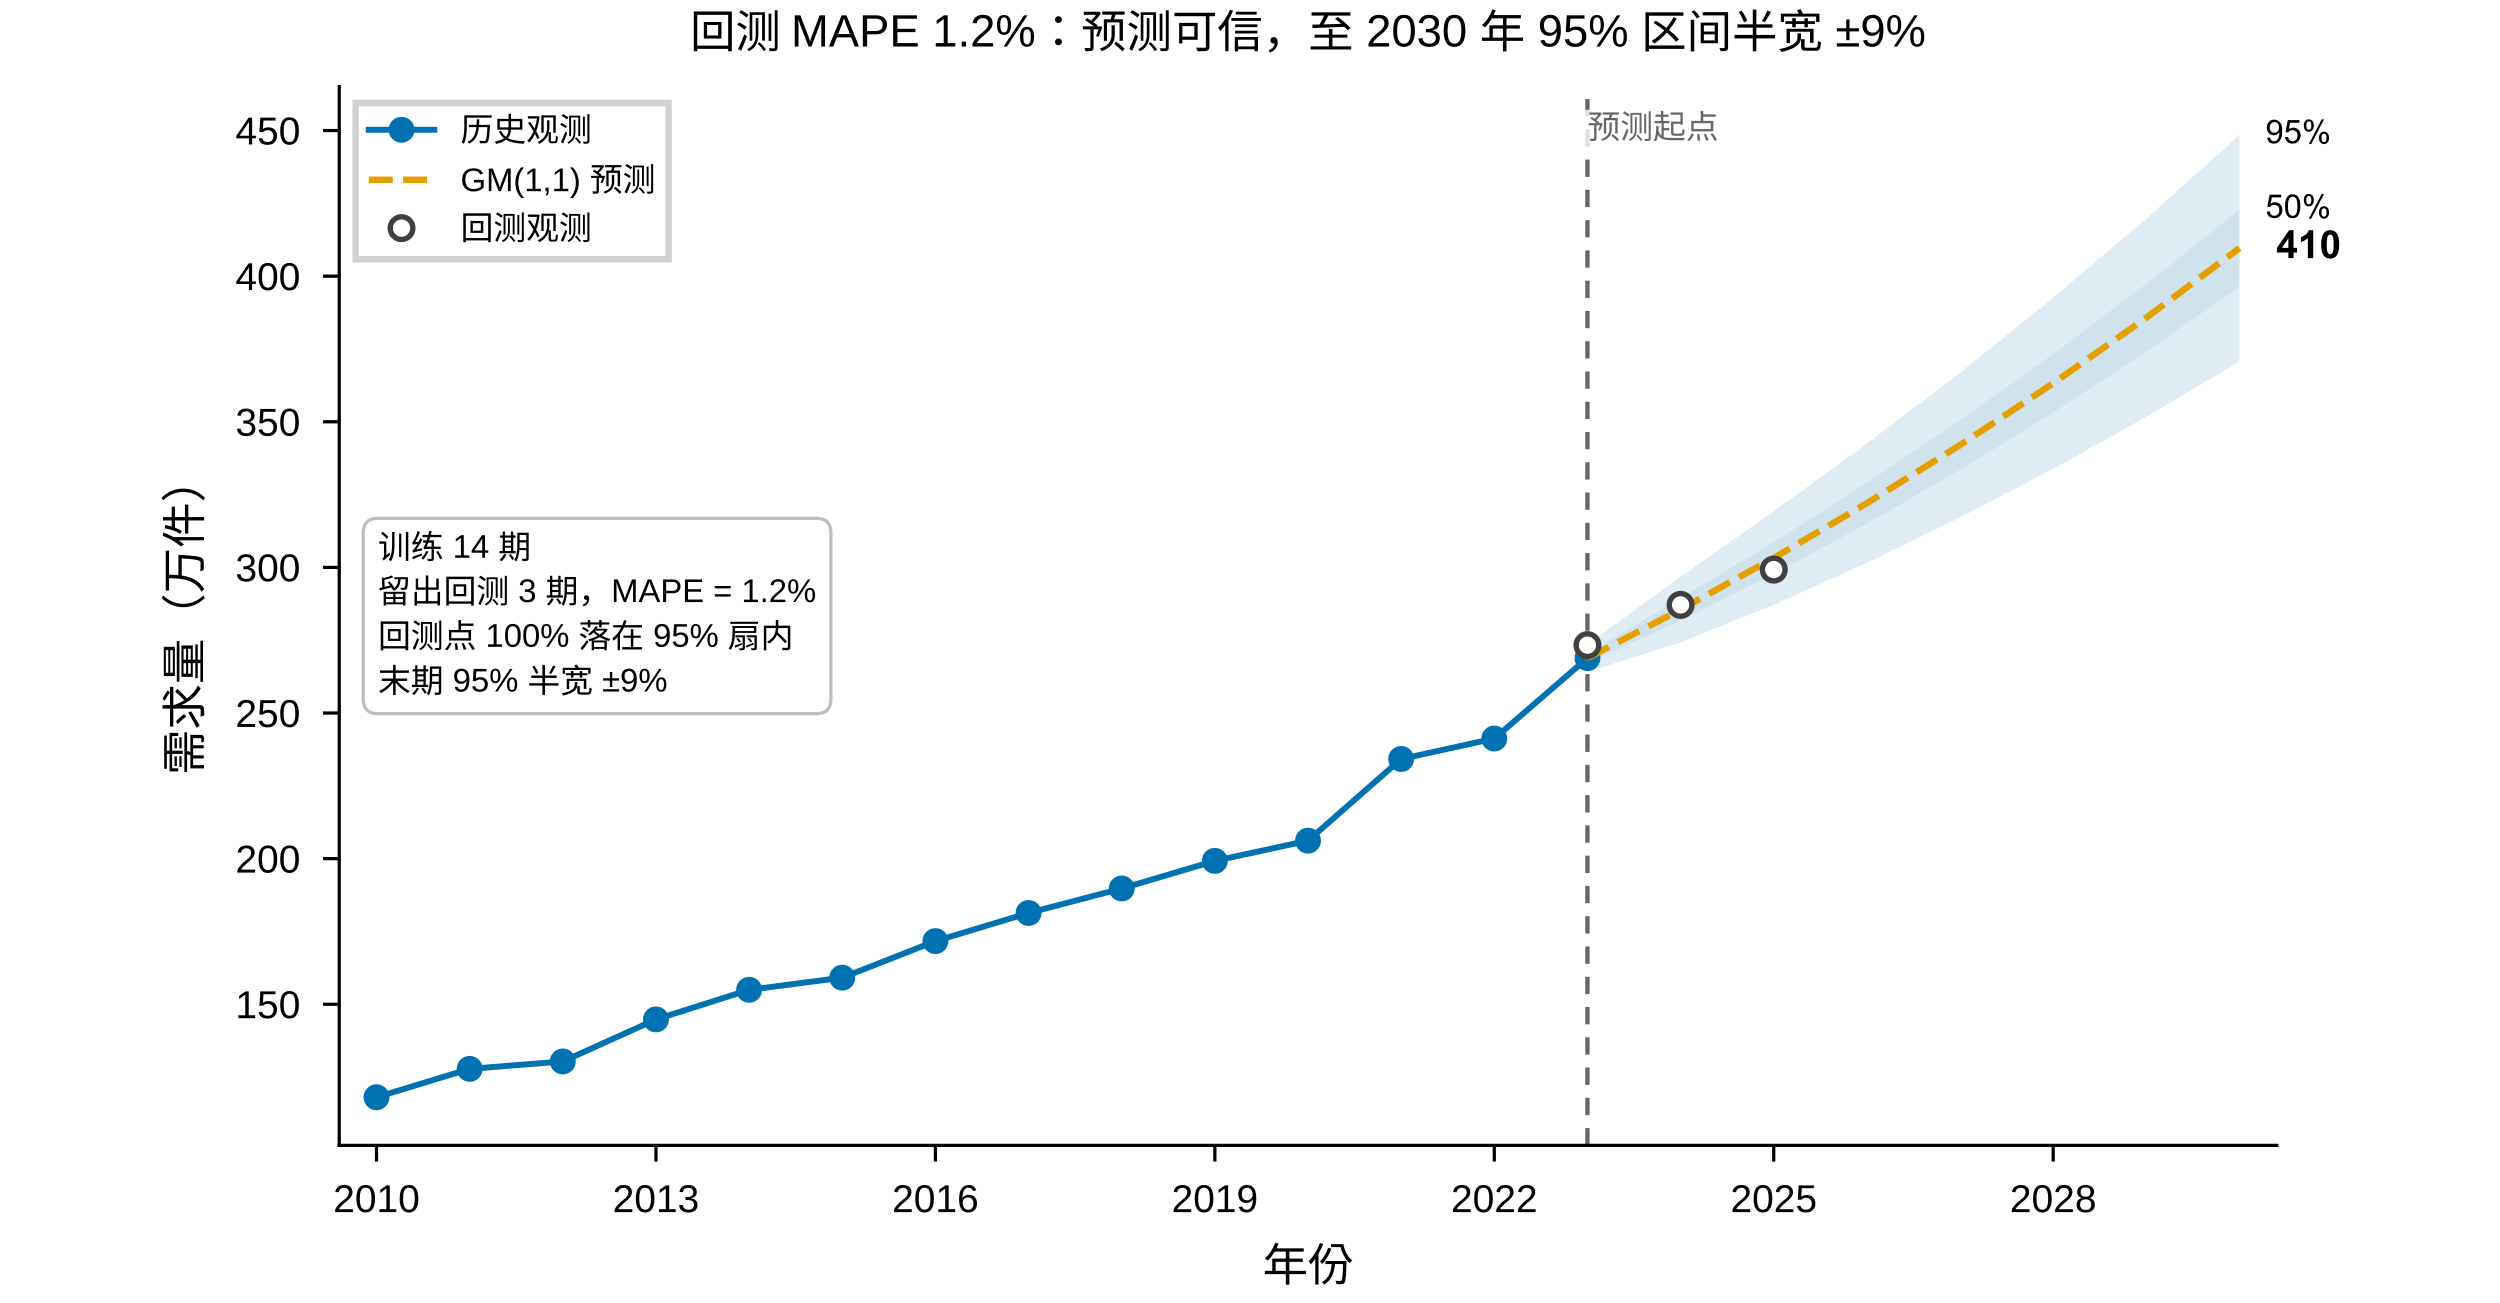
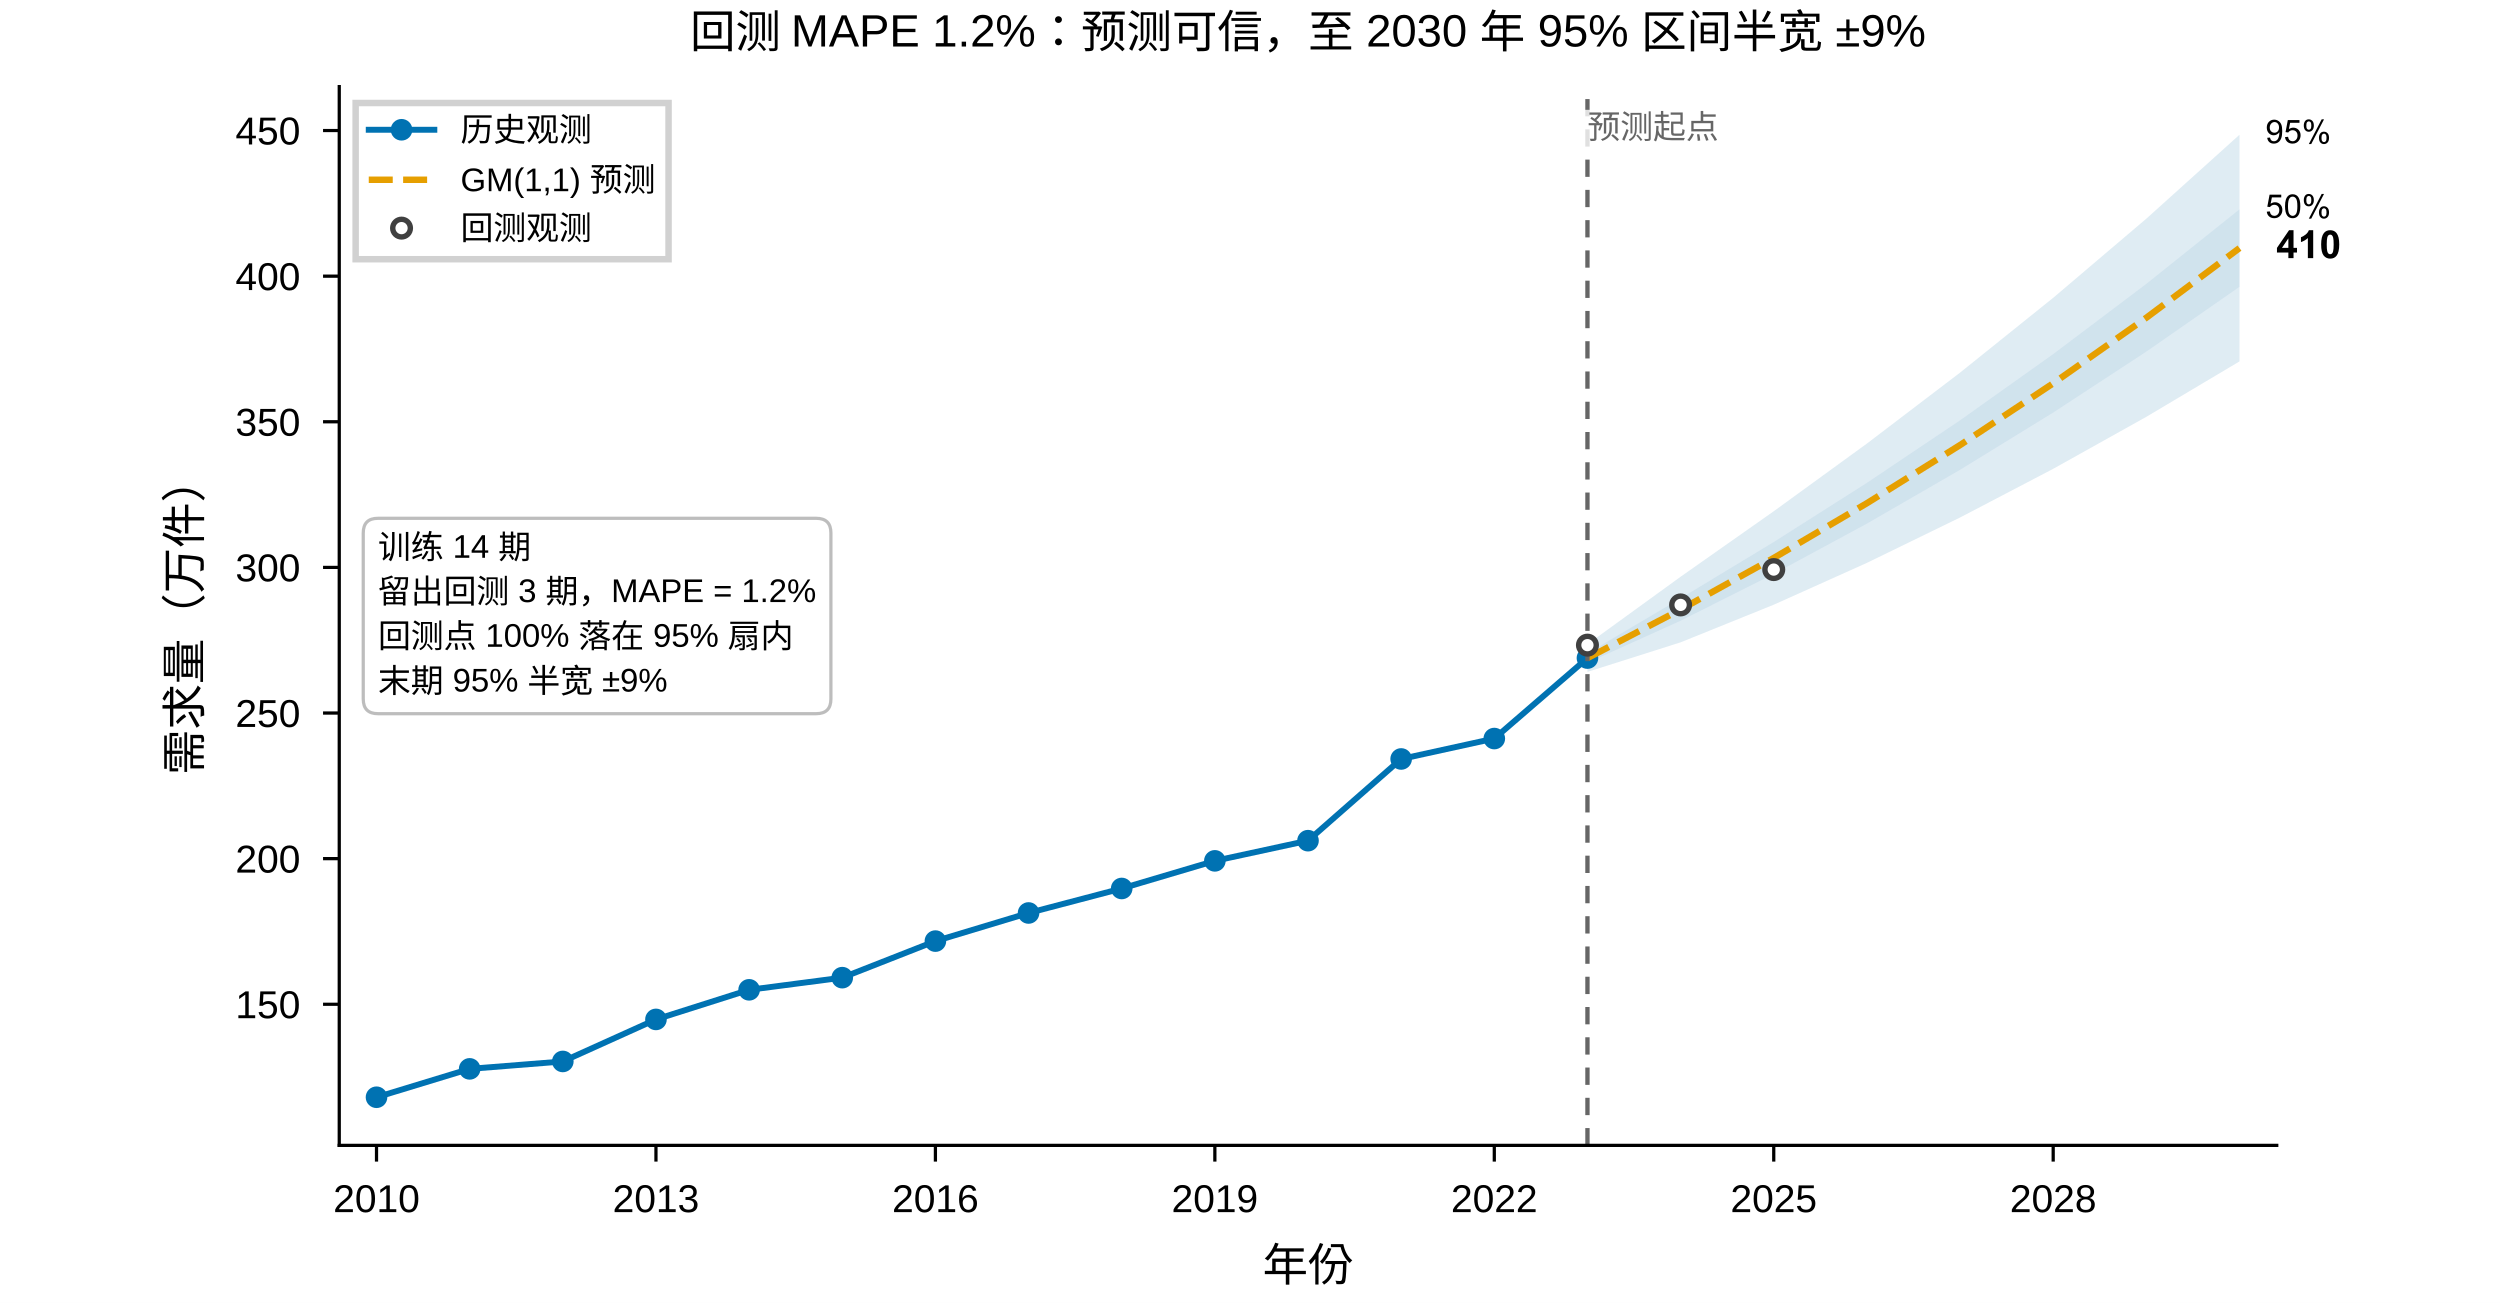
<svg xmlns="http://www.w3.org/2000/svg" xmlns:xlink="http://www.w3.org/1999/xlink" width="385.512pt" height="200.917pt" viewBox="0 0 385.512 200.917" version="1.1">
  <defs>
    <style type="text/css">*{stroke-linejoin: round; stroke-linecap: butt}</style>
  </defs>
  <g id="figure_1">
    <g id="patch_1">
      <path d="M 0 200.917  L 385.512 200.917  L 385.512 0  L 0 0  z " style="fill: #ffffff" />
    </g>
    <g id="axes_1">
      <g id="patch_2">
        <path d="M 52.314 176.622  L 351.086 176.622  L 351.086 13.357  L 52.314 13.357  z " style="fill: #ffffff" />
      </g>
      <g id="matplotlib.axis_1">
        <g id="xtick_1">
          <g id="line2d_1">
            <defs>
-               <path id="m3c69456f3c" d="M 0 0  L 0 2.5  " style="stroke: #000000; stroke-width: 0.5" />
+               <path id="m00b462b956" d="M 0 0  L 0 2.5  " style="stroke: #000000; stroke-width: 0.5" />
            </defs>
            <g>
-               <use xlink:href="#m3c69456f3c" x="58.06" y="176.622" style="stroke: #000000; stroke-width: 0.5" />
+               <use xlink:href="#m00b462b956" x="58.06" y="176.622" style="stroke: #000000; stroke-width: 0.5" />
            </g>
          </g>
          <g id="text_1">
            <text style="font-size: 6px; font-family: 'Arial', 'DejaVu Sans', 'Microsoft YaHei', 'SimHei'; text-anchor: middle" x="58.06" y="186.916" transform="rotate(-0 58.05974 186.9164)">2010</text>
          </g>
        </g>
        <g id="xtick_2">
          <g id="line2d_2">
            <g>
-               <use xlink:href="#m3c69456f3c" x="101.152" y="176.622" style="stroke: #000000; stroke-width: 0.5" />
+               <use xlink:href="#m00b462b956" x="101.152" y="176.622" style="stroke: #000000; stroke-width: 0.5" />
            </g>
          </g>
          <g id="text_2">
            <text style="font-size: 6px; font-family: 'Arial', 'DejaVu Sans', 'Microsoft YaHei', 'SimHei'; text-anchor: middle" x="101.152" y="186.916" transform="rotate(-0 101.1518 186.9164)">2013</text>
          </g>
        </g>
        <g id="xtick_3">
          <g id="line2d_3">
            <g>
-               <use xlink:href="#m3c69456f3c" x="144.244" y="176.622" style="stroke: #000000; stroke-width: 0.5" />
+               <use xlink:href="#m00b462b956" x="144.244" y="176.622" style="stroke: #000000; stroke-width: 0.5" />
            </g>
          </g>
          <g id="text_3">
            <text style="font-size: 6px; font-family: 'Arial', 'DejaVu Sans', 'Microsoft YaHei', 'SimHei'; text-anchor: middle" x="144.244" y="186.916" transform="rotate(-0 144.2439 186.9164)">2016</text>
          </g>
        </g>
        <g id="xtick_4">
          <g id="line2d_4">
            <g>
-               <use xlink:href="#m3c69456f3c" x="187.336" y="176.622" style="stroke: #000000; stroke-width: 0.5" />
+               <use xlink:href="#m00b462b956" x="187.336" y="176.622" style="stroke: #000000; stroke-width: 0.5" />
            </g>
          </g>
          <g id="text_4">
            <text style="font-size: 6px; font-family: 'Arial', 'DejaVu Sans', 'Microsoft YaHei', 'SimHei'; text-anchor: middle" x="187.336" y="186.916" transform="rotate(-0 187.3359 186.9164)">2019</text>
          </g>
        </g>
        <g id="xtick_5">
          <g id="line2d_5">
            <g>
-               <use xlink:href="#m3c69456f3c" x="230.428" y="176.622" style="stroke: #000000; stroke-width: 0.5" />
+               <use xlink:href="#m00b462b956" x="230.428" y="176.622" style="stroke: #000000; stroke-width: 0.5" />
            </g>
          </g>
          <g id="text_5">
            <text style="font-size: 6px; font-family: 'Arial', 'DejaVu Sans', 'Microsoft YaHei', 'SimHei'; text-anchor: middle" x="230.428" y="186.916" transform="rotate(-0 230.428 186.9164)">2022</text>
          </g>
        </g>
        <g id="xtick_6">
          <g id="line2d_6">
            <g>
-               <use xlink:href="#m3c69456f3c" x="273.52" y="176.622" style="stroke: #000000; stroke-width: 0.5" />
+               <use xlink:href="#m00b462b956" x="273.52" y="176.622" style="stroke: #000000; stroke-width: 0.5" />
            </g>
          </g>
          <g id="text_6">
            <text style="font-size: 6px; font-family: 'Arial', 'DejaVu Sans', 'Microsoft YaHei', 'SimHei'; text-anchor: middle" x="273.52" y="186.916" transform="rotate(-0 273.5201 186.9164)">2025</text>
          </g>
        </g>
        <g id="xtick_7">
          <g id="line2d_7">
            <g>
-               <use xlink:href="#m3c69456f3c" x="316.612" y="176.622" style="stroke: #000000; stroke-width: 0.5" />
+               <use xlink:href="#m00b462b956" x="316.612" y="176.622" style="stroke: #000000; stroke-width: 0.5" />
            </g>
          </g>
          <g id="text_7">
            <text style="font-size: 6px; font-family: 'Arial', 'DejaVu Sans', 'Microsoft YaHei', 'SimHei'; text-anchor: middle" x="316.612" y="186.916" transform="rotate(-0 316.6121 186.9164)">2028</text>
          </g>
        </g>
        <g id="text_8">
          <text style="font-size: 7px; font-family: 'Arial', 'DejaVu Sans', 'Microsoft YaHei', 'SimHei'; text-anchor: middle" x="201.7" y="197.533" transform="rotate(-0 201.7 197.5328)">年份</text>
        </g>
      </g>
      <g id="matplotlib.axis_2">
        <g id="ytick_1">
          <g id="line2d_8">
            <defs>
-               <path id="mf1359c592a" d="M 0 0  L -2.5 0  " style="stroke: #000000; stroke-width: 0.5" />
+               <path id="mab9d6873e4" d="M 0 0  L -2.5 0  " style="stroke: #000000; stroke-width: 0.5" />
            </defs>
            <g>
-               <use xlink:href="#mf1359c592a" x="52.314" y="154.862" style="stroke: #000000; stroke-width: 0.5" />
+               <use xlink:href="#mab9d6873e4" x="52.314" y="154.862" style="stroke: #000000; stroke-width: 0.5" />
            </g>
          </g>
          <g id="text_9">
            <text style="font-size: 6px; font-family: 'Arial', 'DejaVu Sans', 'Microsoft YaHei', 'SimHei'; text-anchor: end" x="46.314" y="157.009" transform="rotate(-0 46.31413 157.0094)">150</text>
          </g>
        </g>
        <g id="ytick_2">
          <g id="line2d_9">
            <g>
-               <use xlink:href="#mf1359c592a" x="52.314" y="132.407" style="stroke: #000000; stroke-width: 0.5" />
+               <use xlink:href="#mab9d6873e4" x="52.314" y="132.407" style="stroke: #000000; stroke-width: 0.5" />
            </g>
          </g>
          <g id="text_10">
            <text style="font-size: 6px; font-family: 'Arial', 'DejaVu Sans', 'Microsoft YaHei', 'SimHei'; text-anchor: end" x="46.314" y="134.554" transform="rotate(-0 46.31413 134.5539)">200</text>
          </g>
        </g>
        <g id="ytick_3">
          <g id="line2d_10">
            <g>
-               <use xlink:href="#mf1359c592a" x="52.314" y="109.951" style="stroke: #000000; stroke-width: 0.5" />
+               <use xlink:href="#mab9d6873e4" x="52.314" y="109.951" style="stroke: #000000; stroke-width: 0.5" />
            </g>
          </g>
          <g id="text_11">
            <text style="font-size: 6px; font-family: 'Arial', 'DejaVu Sans', 'Microsoft YaHei', 'SimHei'; text-anchor: end" x="46.314" y="112.098" transform="rotate(-0 46.31413 112.0985)">250</text>
          </g>
        </g>
        <g id="ytick_4">
          <g id="line2d_11">
            <g>
-               <use xlink:href="#mf1359c592a" x="52.314" y="87.496" style="stroke: #000000; stroke-width: 0.5" />
+               <use xlink:href="#mab9d6873e4" x="52.314" y="87.496" style="stroke: #000000; stroke-width: 0.5" />
            </g>
          </g>
          <g id="text_12">
            <text style="font-size: 6px; font-family: 'Arial', 'DejaVu Sans', 'Microsoft YaHei', 'SimHei'; text-anchor: end" x="46.314" y="89.643" transform="rotate(-0 46.31413 89.643)">300</text>
          </g>
        </g>
        <g id="ytick_5">
          <g id="line2d_12">
            <g>
-               <use xlink:href="#mf1359c592a" x="52.314" y="65.04" style="stroke: #000000; stroke-width: 0.5" />
+               <use xlink:href="#mab9d6873e4" x="52.314" y="65.04" style="stroke: #000000; stroke-width: 0.5" />
            </g>
          </g>
          <g id="text_13">
            <text style="font-size: 6px; font-family: 'Arial', 'DejaVu Sans', 'Microsoft YaHei', 'SimHei'; text-anchor: end" x="46.314" y="67.188" transform="rotate(-0 46.31413 67.18754)">350</text>
          </g>
        </g>
        <g id="ytick_6">
          <g id="line2d_13">
            <g>
-               <use xlink:href="#mf1359c592a" x="52.314" y="42.585" style="stroke: #000000; stroke-width: 0.5" />
+               <use xlink:href="#mab9d6873e4" x="52.314" y="42.585" style="stroke: #000000; stroke-width: 0.5" />
            </g>
          </g>
          <g id="text_14">
            <text style="font-size: 6px; font-family: 'Arial', 'DejaVu Sans', 'Microsoft YaHei', 'SimHei'; text-anchor: end" x="46.314" y="44.732" transform="rotate(-0 46.31413 44.73208)">400</text>
          </g>
        </g>
        <g id="ytick_7">
          <g id="line2d_14">
            <g>
-               <use xlink:href="#mf1359c592a" x="52.314" y="20.129" style="stroke: #000000; stroke-width: 0.5" />
+               <use xlink:href="#mab9d6873e4" x="52.314" y="20.129" style="stroke: #000000; stroke-width: 0.5" />
            </g>
          </g>
          <g id="text_15">
            <text style="font-size: 6px; font-family: 'Arial', 'DejaVu Sans', 'Microsoft YaHei', 'SimHei'; text-anchor: end" x="46.314" y="22.277" transform="rotate(-0 46.31413 22.27663)">450</text>
          </g>
        </g>
        <g id="text_16">
          <text style="font-size: 7px; font-family: 'Arial', 'DejaVu Sans', 'Microsoft YaHei', 'SimHei'; text-anchor: middle" x="30.913" y="94.99" transform="rotate(-90 30.9132 94.98963)">需求量（万件）</text>
        </g>
      </g>
      <g id="FillBetweenPolyCollection_1">
        <defs>
-           <path id="m9426396525" d="M 244.792 -101.567  L 244.792 -97.307  L 259.156 -101.866  L 273.52 -107.667  L 287.884 -114.119  L 302.248 -121.114  L 316.612 -128.622  L 330.976 -136.642  L 345.34 -145.185  L 345.34 -180.138  L 345.34 -180.138  L 330.976 -167.2  L 316.612 -154.994  L 302.248 -143.456  L 287.884 -132.517  L 273.52 -122.081  L 259.156 -111.982  L 244.792 -101.567  z " />
-         </defs>
-         <g clip-path="url(#p94823e93d3)">
-           <use xlink:href="#m9426396525" x="0" y="200.917" style="fill: #aecde1; fill-opacity: 0.389" />
+           <path id="m04c6800b6f" d="M 244.792 -101.567  L 244.792 -97.307  L 259.156 -101.866  L 273.52 -107.667  L 287.884 -114.119  L 302.248 -121.114  L 316.612 -128.622  L 330.976 -136.642  L 345.34 -145.185  L 345.34 -180.138  L 345.34 -180.138  L 330.976 -167.2  L 316.612 -154.994  L 302.248 -143.456  L 287.884 -132.517  L 273.52 -122.081  L 259.156 -111.982  L 244.792 -101.567  z " />
+         </defs>
+         <g clip-path="url(#paf790ed66c)">
+           <use xlink:href="#m04c6800b6f" x="0" y="200.917" style="fill: #aecde1; fill-opacity: 0.389" />
        </g>
      </g>
      <g id="FillBetweenPolyCollection_2">
        <defs>
-           <path id="m91c896fb40" d="M 244.792 -100.165  L 244.792 -98.709  L 259.156 -105.195  L 273.52 -112.411  L 287.884 -120.173  L 302.248 -128.466  L 316.612 -137.3  L 330.976 -146.698  L 345.34 -156.688  L 345.34 -168.636  L 345.34 -168.636  L 330.976 -157.144  L 316.612 -146.315  L 302.248 -136.104  L 287.884 -126.462  L 273.52 -117.338  L 259.156 -108.653  L 244.792 -100.165  z " />
-         </defs>
-         <g clip-path="url(#p94823e93d3)">
-           <use xlink:href="#m91c896fb40" x="0" y="200.917" style="fill: #aecde1; fill-opacity: 0.29" />
+           <path id="m43407dbcb6" d="M 244.792 -100.165  L 244.792 -98.709  L 259.156 -105.195  L 273.52 -112.411  L 287.884 -120.173  L 302.248 -128.466  L 316.612 -137.3  L 330.976 -146.698  L 345.34 -156.688  L 345.34 -168.636  L 345.34 -168.636  L 330.976 -157.144  L 316.612 -146.315  L 302.248 -136.104  L 287.884 -126.462  L 273.52 -117.338  L 259.156 -108.653  L 244.792 -100.165  z " />
+         </defs>
+         <g clip-path="url(#paf790ed66c)">
+           <use xlink:href="#m43407dbcb6" x="0" y="200.917" style="fill: #aecde1; fill-opacity: 0.29" />
        </g>
      </g>
      <g id="line2d_15">
-         <path d="M 58.06 169.201  L 72.424 164.824  L 86.788 163.68  L 101.152 157.199  L 115.516 152.634  L 129.88 150.76  L 144.244 145.122  L 158.608 140.786  L 172.972 137.008  L 187.336 132.748  L 201.7 129.637  L 216.064 117.037  L 230.428 113.888  L 244.792 101.479  " clip-path="url(#p94823e93d3)" style="fill: none; stroke: #0072b2; stroke-width: 0.917; stroke-linecap: square" />
-         <defs>
-           <path id="m4cfbcede25" d="M 0 1.5  C 0.398 1.5 0.779 1.342 1.061 1.061  C 1.342 0.779 1.5 0.398 1.5 0  C 1.5 -0.398 1.342 -0.779 1.061 -1.061  C 0.779 -1.342 0.398 -1.5 0 -1.5  C -0.398 -1.5 -0.779 -1.342 -1.061 -1.061  C -1.342 -0.779 -1.5 -0.398 -1.5 0  C -1.5 0.398 -1.342 0.779 -1.061 1.061  C -0.779 1.342 -0.398 1.5 0 1.5  z " style="stroke: #0072b2" />
-         </defs>
-         <g clip-path="url(#p94823e93d3)">
-           <use xlink:href="#m4cfbcede25" x="58.06" y="169.201" style="fill: #0072b2; stroke: #0072b2" />
-           <use xlink:href="#m4cfbcede25" x="72.424" y="164.824" style="fill: #0072b2; stroke: #0072b2" />
-           <use xlink:href="#m4cfbcede25" x="86.788" y="163.68" style="fill: #0072b2; stroke: #0072b2" />
-           <use xlink:href="#m4cfbcede25" x="101.152" y="157.199" style="fill: #0072b2; stroke: #0072b2" />
-           <use xlink:href="#m4cfbcede25" x="115.516" y="152.634" style="fill: #0072b2; stroke: #0072b2" />
-           <use xlink:href="#m4cfbcede25" x="129.88" y="150.76" style="fill: #0072b2; stroke: #0072b2" />
-           <use xlink:href="#m4cfbcede25" x="144.244" y="145.122" style="fill: #0072b2; stroke: #0072b2" />
-           <use xlink:href="#m4cfbcede25" x="158.608" y="140.786" style="fill: #0072b2; stroke: #0072b2" />
-           <use xlink:href="#m4cfbcede25" x="172.972" y="137.008" style="fill: #0072b2; stroke: #0072b2" />
-           <use xlink:href="#m4cfbcede25" x="187.336" y="132.748" style="fill: #0072b2; stroke: #0072b2" />
-           <use xlink:href="#m4cfbcede25" x="201.7" y="129.637" style="fill: #0072b2; stroke: #0072b2" />
-           <use xlink:href="#m4cfbcede25" x="216.064" y="117.037" style="fill: #0072b2; stroke: #0072b2" />
-           <use xlink:href="#m4cfbcede25" x="230.428" y="113.888" style="fill: #0072b2; stroke: #0072b2" />
-           <use xlink:href="#m4cfbcede25" x="244.792" y="101.479" style="fill: #0072b2; stroke: #0072b2" />
+         <path d="M 58.06 169.201  L 72.424 164.824  L 86.788 163.68  L 101.152 157.199  L 115.516 152.634  L 129.88 150.76  L 144.244 145.122  L 158.608 140.786  L 172.972 137.008  L 187.336 132.748  L 201.7 129.637  L 216.064 117.037  L 230.428 113.888  L 244.792 101.479  " clip-path="url(#paf790ed66c)" style="fill: none; stroke: #0072b2; stroke-width: 0.917; stroke-linecap: square" />
+         <defs>
+           <path id="m90a2f2ff9f" d="M 0 1.167  C 0.309 1.167 0.606 1.044 0.825 0.825  C 1.044 0.606 1.167 0.309 1.167 0  C 1.167 -0.309 1.044 -0.606 0.825 -0.825  C 0.606 -1.044 0.309 -1.167 0 -1.167  C -0.309 -1.167 -0.606 -1.044 -0.825 -0.825  C -1.044 -0.606 -1.167 -0.309 -1.167 0  C -1.167 0.309 -1.044 0.606 -0.825 0.825  C -0.606 1.044 -0.309 1.167 0 1.167  z " style="stroke: #0072b2" />
+         </defs>
+         <g clip-path="url(#paf790ed66c)">
+           <use xlink:href="#m90a2f2ff9f" x="58.06" y="169.201" style="fill: #0072b2; stroke: #0072b2" />
+           <use xlink:href="#m90a2f2ff9f" x="72.424" y="164.824" style="fill: #0072b2; stroke: #0072b2" />
+           <use xlink:href="#m90a2f2ff9f" x="86.788" y="163.68" style="fill: #0072b2; stroke: #0072b2" />
+           <use xlink:href="#m90a2f2ff9f" x="101.152" y="157.199" style="fill: #0072b2; stroke: #0072b2" />
+           <use xlink:href="#m90a2f2ff9f" x="115.516" y="152.634" style="fill: #0072b2; stroke: #0072b2" />
+           <use xlink:href="#m90a2f2ff9f" x="129.88" y="150.76" style="fill: #0072b2; stroke: #0072b2" />
+           <use xlink:href="#m90a2f2ff9f" x="144.244" y="145.122" style="fill: #0072b2; stroke: #0072b2" />
+           <use xlink:href="#m90a2f2ff9f" x="158.608" y="140.786" style="fill: #0072b2; stroke: #0072b2" />
+           <use xlink:href="#m90a2f2ff9f" x="172.972" y="137.008" style="fill: #0072b2; stroke: #0072b2" />
+           <use xlink:href="#m90a2f2ff9f" x="187.336" y="132.748" style="fill: #0072b2; stroke: #0072b2" />
+           <use xlink:href="#m90a2f2ff9f" x="201.7" y="129.637" style="fill: #0072b2; stroke: #0072b2" />
+           <use xlink:href="#m90a2f2ff9f" x="216.064" y="117.037" style="fill: #0072b2; stroke: #0072b2" />
+           <use xlink:href="#m90a2f2ff9f" x="230.428" y="113.888" style="fill: #0072b2; stroke: #0072b2" />
+           <use xlink:href="#m90a2f2ff9f" x="244.792" y="101.479" style="fill: #0072b2; stroke: #0072b2" />
        </g>
      </g>
      <g id="line2d_16">
-         <path d="M 244.792 101.479  L 259.156 93.993  L 273.52 86.042  L 287.884 77.599  L 302.248 68.632  L 316.612 59.109  L 330.976 48.995  L 345.34 38.255  " clip-path="url(#p94823e93d3)" style="fill: none; stroke-dasharray: 3.7,1.6; stroke-dashoffset: 0; stroke: #e69f00" />
+         <path d="M 244.792 101.479  L 259.156 93.993  L 273.52 86.042  L 287.884 77.599  L 302.248 68.632  L 316.612 59.109  L 330.976 48.995  L 345.34 38.255  " clip-path="url(#paf790ed66c)" style="fill: none; stroke-dasharray: 3.7,1.6; stroke-dashoffset: 0; stroke: #e69f00" />
      </g>
      <g id="line2d_17">
-         <path d="M 244.792 176.622  L 244.792 13.357  " clip-path="url(#p94823e93d3)" style="fill: none; stroke-dasharray: 2.667,2; stroke-dashoffset: 0; stroke: #666666; stroke-width: 0.667" />
+         <path d="M 244.792 176.622  L 244.792 13.357  " clip-path="url(#paf790ed66c)" style="fill: none; stroke-dasharray: 2.667,2; stroke-dashoffset: 0; stroke: #666666; stroke-width: 0.667" />
      </g>
      <g id="patch_3">
        <path d="M 52.314 176.622  L 52.314 13.357  " style="fill: none; stroke: #000000; stroke-width: 0.5; stroke-linejoin: miter; stroke-linecap: square" />
      </g>
      <g id="patch_4">
        <path d="M 52.314 176.622  L 351.086 176.622  " style="fill: none; stroke: #000000; stroke-width: 0.5; stroke-linejoin: miter; stroke-linecap: square" />
      </g>
      <g id="text_17">
        <g id="patch_5">
          <path d="M 244.286 22.872  L 266.924 22.872  L 266.924 16.934  L 244.286 16.934  z " style="fill: #ffffff; opacity: 0.8" />
        </g>
        <text style="font-size: 5.056px; font-family: 'Arial', 'DejaVu Sans', 'Microsoft YaHei', 'SimHei'; text-anchor: start; fill: #666666" x="244.792" y="21.362" transform="rotate(-0 244.792 21.3619)"> 预测起点</text>
      </g>
      <g id="text_18">
        <text style="font-size: 7px; font-family: 'Arial', 'DejaVu Sans', 'Microsoft YaHei', 'SimHei'; text-anchor: middle" x="201.7" y="7.357" transform="rotate(-0 201.7 7.3575)">回测 MAPE 1.2%：预测可信，至 2030 年 95% 区间半宽 ±9%</text>
      </g>
      <g id="line2d_18">
        <defs>
-           <path id="mdf5966aec9" d="M 0 1.75  C 0.464 1.75 0.909 1.566 1.237 1.237  C 1.566 0.909 1.75 0.464 1.75 0  C 1.75 -0.464 1.566 -0.909 1.237 -1.237  C 0.909 -1.566 0.464 -1.75 0 -1.75  C -0.464 -1.75 -0.909 -1.566 -1.237 -1.237  C -1.566 -0.909 -1.75 -0.464 -1.75 0  C -1.75 0.464 -1.566 0.909 -1.237 1.237  C -0.909 1.566 -0.464 1.75 0 1.75  z " style="stroke: #404040; stroke-width: 0.833" />
-         </defs>
-         <g clip-path="url(#p94823e93d3)">
-           <use xlink:href="#mdf5966aec9" x="244.792" y="99.484" style="fill: #ffffff; stroke: #404040; stroke-width: 0.833" />
-           <use xlink:href="#mdf5966aec9" x="259.156" y="93.281" style="fill: #ffffff; stroke: #404040; stroke-width: 0.833" />
-           <use xlink:href="#mdf5966aec9" x="273.52" y="87.833" style="fill: #ffffff; stroke: #404040; stroke-width: 0.833" />
+           <path id="m3c69fbd306" d="M 0 1.361  C 0.361 1.361 0.707 1.218 0.962 0.962  C 1.218 0.707 1.361 0.361 1.361 0  C 1.361 -0.361 1.218 -0.707 0.962 -0.962  C 0.707 -1.218 0.361 -1.361 0 -1.361  C -0.361 -1.361 -0.707 -1.218 -0.962 -0.962  C -1.218 -0.707 -1.361 -0.361 -1.361 0  C -1.361 0.361 -1.218 0.707 -0.962 0.962  C -0.707 1.218 -0.361 1.361 0 1.361  z " style="stroke: #404040; stroke-width: 0.833" />
+         </defs>
+         <g clip-path="url(#paf790ed66c)">
+           <use xlink:href="#m3c69fbd306" x="244.792" y="99.484" style="fill: #ffffff; stroke: #404040; stroke-width: 0.833" />
+           <use xlink:href="#m3c69fbd306" x="259.156" y="93.281" style="fill: #ffffff; stroke: #404040; stroke-width: 0.833" />
+           <use xlink:href="#m3c69fbd306" x="273.52" y="87.833" style="fill: #ffffff; stroke: #404040; stroke-width: 0.833" />
        </g>
      </g>
      <g id="legend_1">
        <g id="patch_6">
          <path d="M 54.842 39.973  L 103.095 39.973  L 103.095 15.885  L 54.842 15.885  z " style="fill: #ffffff; opacity: 0.9; stroke: #cccccc; stroke-linejoin: miter" />
        </g>
        <g id="line2d_19">
          <path d="M 56.864 20.011  L 61.92 20.011  L 66.975 20.011  " style="fill: none; stroke: #0072b2; stroke-width: 0.917; stroke-linecap: square" />
          <g>
-             <use xlink:href="#m4cfbcede25" x="61.92" y="20.011" style="fill: #0072b2; stroke: #0072b2" />
+             <use xlink:href="#m90a2f2ff9f" x="61.92" y="20.011" style="fill: #0072b2; stroke: #0072b2" />
          </g>
        </g>
        <g id="text_19">
          <text style="font-size: 5.056px; font-family: 'Arial', 'DejaVu Sans', 'Microsoft YaHei', 'SimHei'; text-anchor: start" x="71.02" y="21.781" transform="rotate(-0 71.01969 21.78053)">历史观测</text>
        </g>
        <g id="line2d_20">
          <path d="M 56.864 27.718  L 61.92 27.718  L 66.975 27.718  " style="fill: none; stroke-dasharray: 3.7,1.6; stroke-dashoffset: 0; stroke: #e69f00" />
        </g>
        <g id="text_20">
          <text style="font-size: 5.056px; font-family: 'Arial', 'DejaVu Sans', 'Microsoft YaHei', 'SimHei'; text-anchor: start" x="71.02" y="29.487" transform="rotate(-0 71.01969 29.48709)">GM(1,1) 预测</text>
        </g>
        <g id="line2d_21">
          <g>
-             <use xlink:href="#mdf5966aec9" x="61.92" y="35.177" style="fill: #ffffff; stroke: #404040; stroke-width: 0.833" />
+             <use xlink:href="#m3c69fbd306" x="61.92" y="35.177" style="fill: #ffffff; stroke: #404040; stroke-width: 0.833" />
          </g>
        </g>
        <g id="text_21">
          <text style="font-size: 5.056px; font-family: 'Arial', 'DejaVu Sans', 'Microsoft YaHei', 'SimHei'; text-anchor: start" x="71.02" y="36.946" transform="rotate(-0 71.01969 36.94641)">回测观测</text>
        </g>
      </g>
      <g id="text_22">
        <path d="M 349.617 21.249  L 350.044 21.21  Q 350.098 21.51 350.251 21.646  Q 350.404 21.782 350.644 21.782  Q 350.848 21.782 351.002 21.688  Q 351.157 21.594 351.256 21.438  Q 351.355 21.281 351.421 21.014  Q 351.488 20.747 351.488 20.471  Q 351.488 20.442 351.486 20.382  Q 351.352 20.594 351.121 20.727  Q 350.891 20.859 350.621 20.859  Q 350.172 20.859 349.861 20.533  Q 349.55 20.207 349.55 19.674  Q 349.55 19.123 349.875 18.788  Q 350.2 18.452 350.688 18.452  Q 351.041 18.452 351.333 18.642  Q 351.626 18.832 351.778 19.184  Q 351.93 19.536 351.93 20.202  Q 351.93 20.896 351.779 21.307  Q 351.629 21.717 351.331 21.932  Q 351.034 22.147 350.634 22.147  Q 350.209 22.147 349.94 21.912  Q 349.671 21.676 349.617 21.249  z M 351.436 19.652  Q 351.436 19.269 351.232 19.044  Q 351.029 18.82 350.742 18.82  Q 350.446 18.82 350.226 19.062  Q 350.007 19.303 350.007 19.689  Q 350.007 20.034 350.215 20.251  Q 350.424 20.466 350.73 20.466  Q 351.039 20.466 351.237 20.251  Q 351.436 20.034 351.436 19.652  z M 352.362 21.138  L 352.828 21.098  Q 352.88 21.439 353.069 21.611  Q 353.258 21.782 353.525 21.782  Q 353.845 21.782 354.067 21.54  Q 354.289 21.298 354.289 20.898  Q 354.289 20.518 354.076 20.299  Q 353.863 20.078 353.517 20.078  Q 353.302 20.078 353.129 20.176  Q 352.957 20.273 352.858 20.429  L 352.441 20.375  L 352.791 18.516  L 354.591 18.516  L 354.591 18.941  L 353.146 18.941  L 352.952 19.913  Q 353.277 19.686 353.635 19.686  Q 354.109 19.686 354.435 20.014  Q 354.761 20.343 354.761 20.859  Q 354.761 21.35 354.475 21.708  Q 354.127 22.147 353.525 22.147  Q 353.031 22.147 352.718 21.871  Q 352.406 21.594 352.362 21.138  z M 355.257 19.336  Q 355.257 18.948 355.452 18.677  Q 355.648 18.405 356.017 18.405  Q 356.359 18.405 356.581 18.649  Q 356.805 18.891 356.805 19.363  Q 356.805 19.822 356.579 20.07  Q 356.353 20.318 356.023 20.318  Q 355.694 20.318 355.475 20.074  Q 355.257 19.83 355.257 19.336  z M 356.03 18.711  Q 355.865 18.711 355.755 18.855  Q 355.645 18.998 355.645 19.38  Q 355.645 19.728 355.756 19.871  Q 355.867 20.012 356.03 20.012  Q 356.198 20.012 356.308 19.869  Q 356.418 19.725 356.418 19.345  Q 356.418 18.995 356.306 18.853  Q 356.195 18.711 356.03 18.711  z M 356.032 22.219  L 358.012 18.405  L 358.373 18.405  L 356.4 22.219  L 356.032 22.219  z M 357.597 21.236  Q 357.597 20.846 357.792 20.576  Q 357.987 20.306 358.36 20.306  Q 358.701 20.306 358.924 20.549  Q 359.148 20.792 359.148 21.263  Q 359.148 21.723 358.922 21.971  Q 358.696 22.219 358.363 22.219  Q 358.035 22.219 357.816 21.973  Q 357.597 21.728 357.597 21.236  z M 358.373 20.612  Q 358.205 20.612 358.095 20.755  Q 357.985 20.898 357.985 21.281  Q 357.985 21.627 358.096 21.77  Q 358.207 21.913 358.37 21.913  Q 358.54 21.913 358.65 21.77  Q 358.76 21.627 358.76 21.246  Q 358.76 20.896 358.649 20.754  Q 358.538 20.612 358.373 20.612  z " style="stroke: #ffffff; stroke-width: 2" />
        <path d="M 349.617 21.249  L 350.044 21.21  Q 350.098 21.51 350.251 21.646  Q 350.404 21.782 350.644 21.782  Q 350.848 21.782 351.002 21.688  Q 351.157 21.594 351.256 21.438  Q 351.355 21.281 351.421 21.014  Q 351.488 20.747 351.488 20.471  Q 351.488 20.442 351.486 20.382  Q 351.352 20.594 351.121 20.727  Q 350.891 20.859 350.621 20.859  Q 350.172 20.859 349.861 20.533  Q 349.55 20.207 349.55 19.674  Q 349.55 19.123 349.875 18.788  Q 350.2 18.452 350.688 18.452  Q 351.041 18.452 351.333 18.642  Q 351.626 18.832 351.778 19.184  Q 351.93 19.536 351.93 20.202  Q 351.93 20.896 351.779 21.307  Q 351.629 21.717 351.331 21.932  Q 351.034 22.147 350.634 22.147  Q 350.209 22.147 349.94 21.912  Q 349.671 21.676 349.617 21.249  z M 351.436 19.652  Q 351.436 19.269 351.232 19.044  Q 351.029 18.82 350.742 18.82  Q 350.446 18.82 350.226 19.062  Q 350.007 19.303 350.007 19.689  Q 350.007 20.034 350.215 20.251  Q 350.424 20.466 350.73 20.466  Q 351.039 20.466 351.237 20.251  Q 351.436 20.034 351.436 19.652  z M 352.362 21.138  L 352.828 21.098  Q 352.88 21.439 353.069 21.611  Q 353.258 21.782 353.525 21.782  Q 353.845 21.782 354.067 21.54  Q 354.289 21.298 354.289 20.898  Q 354.289 20.518 354.076 20.299  Q 353.863 20.078 353.517 20.078  Q 353.302 20.078 353.129 20.176  Q 352.957 20.273 352.858 20.429  L 352.441 20.375  L 352.791 18.516  L 354.591 18.516  L 354.591 18.941  L 353.146 18.941  L 352.952 19.913  Q 353.277 19.686 353.635 19.686  Q 354.109 19.686 354.435 20.014  Q 354.761 20.343 354.761 20.859  Q 354.761 21.35 354.475 21.708  Q 354.127 22.147 353.525 22.147  Q 353.031 22.147 352.718 21.871  Q 352.406 21.594 352.362 21.138  z M 355.257 19.336  Q 355.257 18.948 355.452 18.677  Q 355.648 18.405 356.017 18.405  Q 356.359 18.405 356.581 18.649  Q 356.805 18.891 356.805 19.363  Q 356.805 19.822 356.579 20.07  Q 356.353 20.318 356.023 20.318  Q 355.694 20.318 355.475 20.074  Q 355.257 19.83 355.257 19.336  z M 356.03 18.711  Q 355.865 18.711 355.755 18.855  Q 355.645 18.998 355.645 19.38  Q 355.645 19.728 355.756 19.871  Q 355.867 20.012 356.03 20.012  Q 356.198 20.012 356.308 19.869  Q 356.418 19.725 356.418 19.345  Q 356.418 18.995 356.306 18.853  Q 356.195 18.711 356.03 18.711  z M 356.032 22.219  L 358.012 18.405  L 358.373 18.405  L 356.4 22.219  L 356.032 22.219  z M 357.597 21.236  Q 357.597 20.846 357.792 20.576  Q 357.987 20.306 358.36 20.306  Q 358.701 20.306 358.924 20.549  Q 359.148 20.792 359.148 21.263  Q 359.148 21.723 358.922 21.971  Q 358.696 22.219 358.363 22.219  Q 358.035 22.219 357.816 21.973  Q 357.597 21.728 357.597 21.236  z M 358.373 20.612  Q 358.205 20.612 358.095 20.755  Q 357.985 20.898 357.985 21.281  Q 357.985 21.627 358.096 21.77  Q 358.207 21.913 358.37 21.913  Q 358.54 21.913 358.65 21.77  Q 358.76 21.627 358.76 21.246  Q 358.76 20.896 358.649 20.754  Q 358.538 20.612 358.373 20.612  z " />
      </g>
      <g id="text_23">
        <path d="M 349.55 32.64  L 350.016 32.6  Q 350.068 32.941 350.257 33.113  Q 350.446 33.285 350.713 33.285  Q 351.034 33.285 351.256 33.043  Q 351.478 32.8 351.478 32.401  Q 351.478 32.021 351.264 31.801  Q 351.051 31.581 350.705 31.581  Q 350.49 31.581 350.317 31.679  Q 350.145 31.776 350.046 31.931  L 349.629 31.877  L 349.979 30.018  L 351.779 30.018  L 351.779 30.443  L 350.335 30.443  L 350.14 31.416  Q 350.466 31.188 350.824 31.188  Q 351.298 31.188 351.623 31.517  Q 351.949 31.845 351.949 32.361  Q 351.949 32.852 351.663 33.21  Q 351.315 33.649 350.713 33.649  Q 350.219 33.649 349.907 33.373  Q 349.595 33.097 349.55 32.64  z M 352.362 31.803  Q 352.362 31.161 352.494 30.77  Q 352.626 30.378 352.886 30.167  Q 353.146 29.954 353.541 29.954  Q 353.833 29.954 354.052 30.072  Q 354.272 30.189 354.415 30.41  Q 354.559 30.63 354.64 30.948  Q 354.721 31.265 354.721 31.803  Q 354.721 32.44 354.59 32.831  Q 354.46 33.222 354.199 33.436  Q 353.939 33.649 353.541 33.649  Q 353.018 33.649 352.72 33.274  Q 352.362 32.822 352.362 31.803  z M 352.819 31.803  Q 352.819 32.694 353.027 32.99  Q 353.236 33.285 353.541 33.285  Q 353.848 33.285 354.056 32.988  Q 354.265 32.692 354.265 31.803  Q 354.265 30.909 354.056 30.616  Q 353.848 30.322 353.537 30.322  Q 353.231 30.322 353.048 30.581  Q 352.819 30.912 352.819 31.803  z M 355.257 30.838  Q 355.257 30.45 355.452 30.179  Q 355.648 29.908 356.017 29.908  Q 356.359 29.908 356.581 30.151  Q 356.805 30.393 356.805 30.865  Q 356.805 31.324 356.579 31.572  Q 356.353 31.82 356.023 31.82  Q 355.694 31.82 355.475 31.576  Q 355.257 31.332 355.257 30.838  z M 356.03 30.213  Q 355.865 30.213 355.755 30.357  Q 355.645 30.5 355.645 30.882  Q 355.645 31.231 355.756 31.373  Q 355.867 31.514 356.03 31.514  Q 356.198 31.514 356.308 31.371  Q 356.418 31.228 356.418 30.848  Q 356.418 30.497 356.306 30.355  Q 356.195 30.213 356.03 30.213  z M 356.032 33.721  L 358.012 29.908  L 358.373 29.908  L 356.4 33.721  L 356.032 33.721  z M 357.597 32.739  Q 357.597 32.348 357.792 32.078  Q 357.987 31.808 358.36 31.808  Q 358.701 31.808 358.924 32.051  Q 359.148 32.294 359.148 32.766  Q 359.148 33.225 358.922 33.473  Q 358.696 33.721 358.363 33.721  Q 358.035 33.721 357.816 33.476  Q 357.597 33.23 357.597 32.739  z M 358.373 32.114  Q 358.205 32.114 358.095 32.258  Q 357.985 32.401 357.985 32.783  Q 357.985 33.129 358.096 33.272  Q 358.207 33.415 358.37 33.415  Q 358.54 33.415 358.65 33.272  Q 358.76 33.129 358.76 32.748  Q 358.76 32.398 358.649 32.256  Q 358.538 32.114 358.373 32.114  z " style="stroke: #ffffff; stroke-width: 2" />
        <path d="M 349.55 32.64  L 350.016 32.6  Q 350.068 32.941 350.257 33.113  Q 350.446 33.285 350.713 33.285  Q 351.034 33.285 351.256 33.043  Q 351.478 32.8 351.478 32.401  Q 351.478 32.021 351.264 31.801  Q 351.051 31.581 350.705 31.581  Q 350.49 31.581 350.317 31.679  Q 350.145 31.776 350.046 31.931  L 349.629 31.877  L 349.979 30.018  L 351.779 30.018  L 351.779 30.443  L 350.335 30.443  L 350.14 31.416  Q 350.466 31.188 350.824 31.188  Q 351.298 31.188 351.623 31.517  Q 351.949 31.845 351.949 32.361  Q 351.949 32.852 351.663 33.21  Q 351.315 33.649 350.713 33.649  Q 350.219 33.649 349.907 33.373  Q 349.595 33.097 349.55 32.64  z M 352.362 31.803  Q 352.362 31.161 352.494 30.77  Q 352.626 30.378 352.886 30.167  Q 353.146 29.954 353.541 29.954  Q 353.833 29.954 354.052 30.072  Q 354.272 30.189 354.415 30.41  Q 354.559 30.63 354.64 30.948  Q 354.721 31.265 354.721 31.803  Q 354.721 32.44 354.59 32.831  Q 354.46 33.222 354.199 33.436  Q 353.939 33.649 353.541 33.649  Q 353.018 33.649 352.72 33.274  Q 352.362 32.822 352.362 31.803  z M 352.819 31.803  Q 352.819 32.694 353.027 32.99  Q 353.236 33.285 353.541 33.285  Q 353.848 33.285 354.056 32.988  Q 354.265 32.692 354.265 31.803  Q 354.265 30.909 354.056 30.616  Q 353.848 30.322 353.537 30.322  Q 353.231 30.322 353.048 30.581  Q 352.819 30.912 352.819 31.803  z M 355.257 30.838  Q 355.257 30.45 355.452 30.179  Q 355.648 29.908 356.017 29.908  Q 356.359 29.908 356.581 30.151  Q 356.805 30.393 356.805 30.865  Q 356.805 31.324 356.579 31.572  Q 356.353 31.82 356.023 31.82  Q 355.694 31.82 355.475 31.576  Q 355.257 31.332 355.257 30.838  z M 356.03 30.213  Q 355.865 30.213 355.755 30.357  Q 355.645 30.5 355.645 30.882  Q 355.645 31.231 355.756 31.373  Q 355.867 31.514 356.03 31.514  Q 356.198 31.514 356.308 31.371  Q 356.418 31.228 356.418 30.848  Q 356.418 30.497 356.306 30.355  Q 356.195 30.213 356.03 30.213  z M 356.032 33.721  L 358.012 29.908  L 358.373 29.908  L 356.4 33.721  L 356.032 33.721  z M 357.597 32.739  Q 357.597 32.348 357.792 32.078  Q 357.987 31.808 358.36 31.808  Q 358.701 31.808 358.924 32.051  Q 359.148 32.294 359.148 32.766  Q 359.148 33.225 358.922 33.473  Q 358.696 33.721 358.363 33.721  Q 358.035 33.721 357.816 33.476  Q 357.597 33.23 357.597 32.739  z M 358.373 32.114  Q 358.205 32.114 358.095 32.258  Q 357.985 32.401 357.985 32.783  Q 357.985 33.129 358.096 33.272  Q 358.207 33.415 358.37 33.415  Q 358.54 33.415 358.65 33.272  Q 358.76 33.129 358.76 32.748  Q 358.76 32.398 358.649 32.256  Q 358.538 32.114 358.373 32.114  z " />
      </g>
      <g id="text_24">
        <path d="M 352.877 39.81  L 352.877 38.946  L 351.119 38.946  L 351.119 38.225  L 352.982 35.498  L 353.673 35.498  L 353.673 38.222  L 354.207 38.222  L 354.207 38.946  L 353.673 38.946  L 353.673 39.81  L 352.877 39.81  z M 352.877 38.222  L 352.877 36.755  L 351.889 38.222  L 352.877 38.222  z M 356.706 39.81  L 355.883 39.81  L 355.883 36.708  Q 355.431 37.13 354.818 37.332  L 354.818 36.584  Q 355.141 36.479 355.519 36.185  Q 355.897 35.891 356.037 35.498  L 356.706 35.498  L 356.706 39.81  z M 359.327 35.498  Q 359.952 35.498 360.303 35.943  Q 360.722 36.47 360.722 37.693  Q 360.722 38.911 360.3 39.444  Q 359.952 39.883 359.327 39.883  Q 358.701 39.883 358.317 39.402  Q 357.933 38.92 357.933 37.683  Q 357.933 36.47 358.355 35.938  Q 358.704 35.498 359.327 35.498  z M 359.327 36.18  Q 359.178 36.18 359.061 36.276  Q 358.944 36.371 358.879 36.617  Q 358.795 36.936 358.795 37.693  Q 358.795 38.448 358.871 38.731  Q 358.947 39.013 359.062 39.107  Q 359.178 39.201 359.327 39.201  Q 359.477 39.201 359.594 39.106  Q 359.712 39.011 359.775 38.764  Q 359.861 38.448 359.861 37.693  Q 359.861 36.936 359.785 36.654  Q 359.709 36.371 359.593 36.276  Q 359.477 36.18 359.327 36.18  z " style="stroke: #ffffff; stroke-width: 2" />
        <path d="M 352.877 39.81  L 352.877 38.946  L 351.119 38.946  L 351.119 38.225  L 352.982 35.498  L 353.673 35.498  L 353.673 38.222  L 354.207 38.222  L 354.207 38.946  L 353.673 38.946  L 353.673 39.81  L 352.877 39.81  z M 352.877 38.222  L 352.877 36.755  L 351.889 38.222  L 352.877 38.222  z M 356.706 39.81  L 355.883 39.81  L 355.883 36.708  Q 355.431 37.13 354.818 37.332  L 354.818 36.584  Q 355.141 36.479 355.519 36.185  Q 355.897 35.891 356.037 35.498  L 356.706 35.498  L 356.706 39.81  z M 359.327 35.498  Q 359.952 35.498 360.303 35.943  Q 360.722 36.47 360.722 37.693  Q 360.722 38.911 360.3 39.444  Q 359.952 39.883 359.327 39.883  Q 358.701 39.883 358.317 39.402  Q 357.933 38.92 357.933 37.683  Q 357.933 36.47 358.355 35.938  Q 358.704 35.498 359.327 35.498  z M 359.327 36.18  Q 359.178 36.18 359.061 36.276  Q 358.944 36.371 358.879 36.617  Q 358.795 36.936 358.795 37.693  Q 358.795 38.448 358.871 38.731  Q 358.947 39.013 359.062 39.107  Q 359.178 39.201 359.327 39.201  Q 359.477 39.201 359.594 39.106  Q 359.712 39.011 359.775 38.764  Q 359.861 38.448 359.861 37.693  Q 359.861 36.936 359.785 36.654  Q 359.709 36.371 359.593 36.276  Q 359.477 36.18 359.327 36.18  z " />
      </g>
      <g id="text_25">
        <g id="patch_7">
          <path d="M 58.29 110.054  L 125.855 110.054  Q 128.13 110.054 128.13 107.779  L 128.13 82.2  Q 128.13 79.925 125.855 79.925  L 58.29 79.925  Q 56.015 79.925 56.015 82.2  L 56.015 107.779  Q 56.015 110.054 58.29 110.054  z " style="fill: #ffffff; opacity: 0.85; stroke: #b2b2b2; stroke-width: 0.5; stroke-linejoin: miter" />
        </g>
        <text style="font-size: 5.056px; font-family: 'Arial', 'DejaVu Sans', 'Microsoft YaHei', 'SimHei'" transform="translate(58.28957 86.14754)">训练 14 期</text>
        <text style="font-size: 5.056px; font-family: 'Arial', 'DejaVu Sans', 'Microsoft YaHei', 'SimHei'" transform="translate(58.28957 92.97609)">留出回测 3 期，MAPE = 1.2%</text>
        <text style="font-size: 5.056px; font-family: 'Arial', 'DejaVu Sans', 'Microsoft YaHei', 'SimHei'" transform="translate(58.28957 99.871)">回测点 100% 落在 95% 扇内</text>
        <text style="font-size: 5.056px; font-family: 'Arial', 'DejaVu Sans', 'Microsoft YaHei', 'SimHei'" transform="translate(58.28957 106.7742)">末期 95% 半宽 ±9%</text>
      </g>
    </g>
  </g>
  <defs>
-     <clipPath id="p94823e93d3">
+     <clipPath id="paf790ed66c">
      <rect x="52.314" y="13.357" width="298.772" height="163.264" />
    </clipPath>
  </defs>
</svg>
